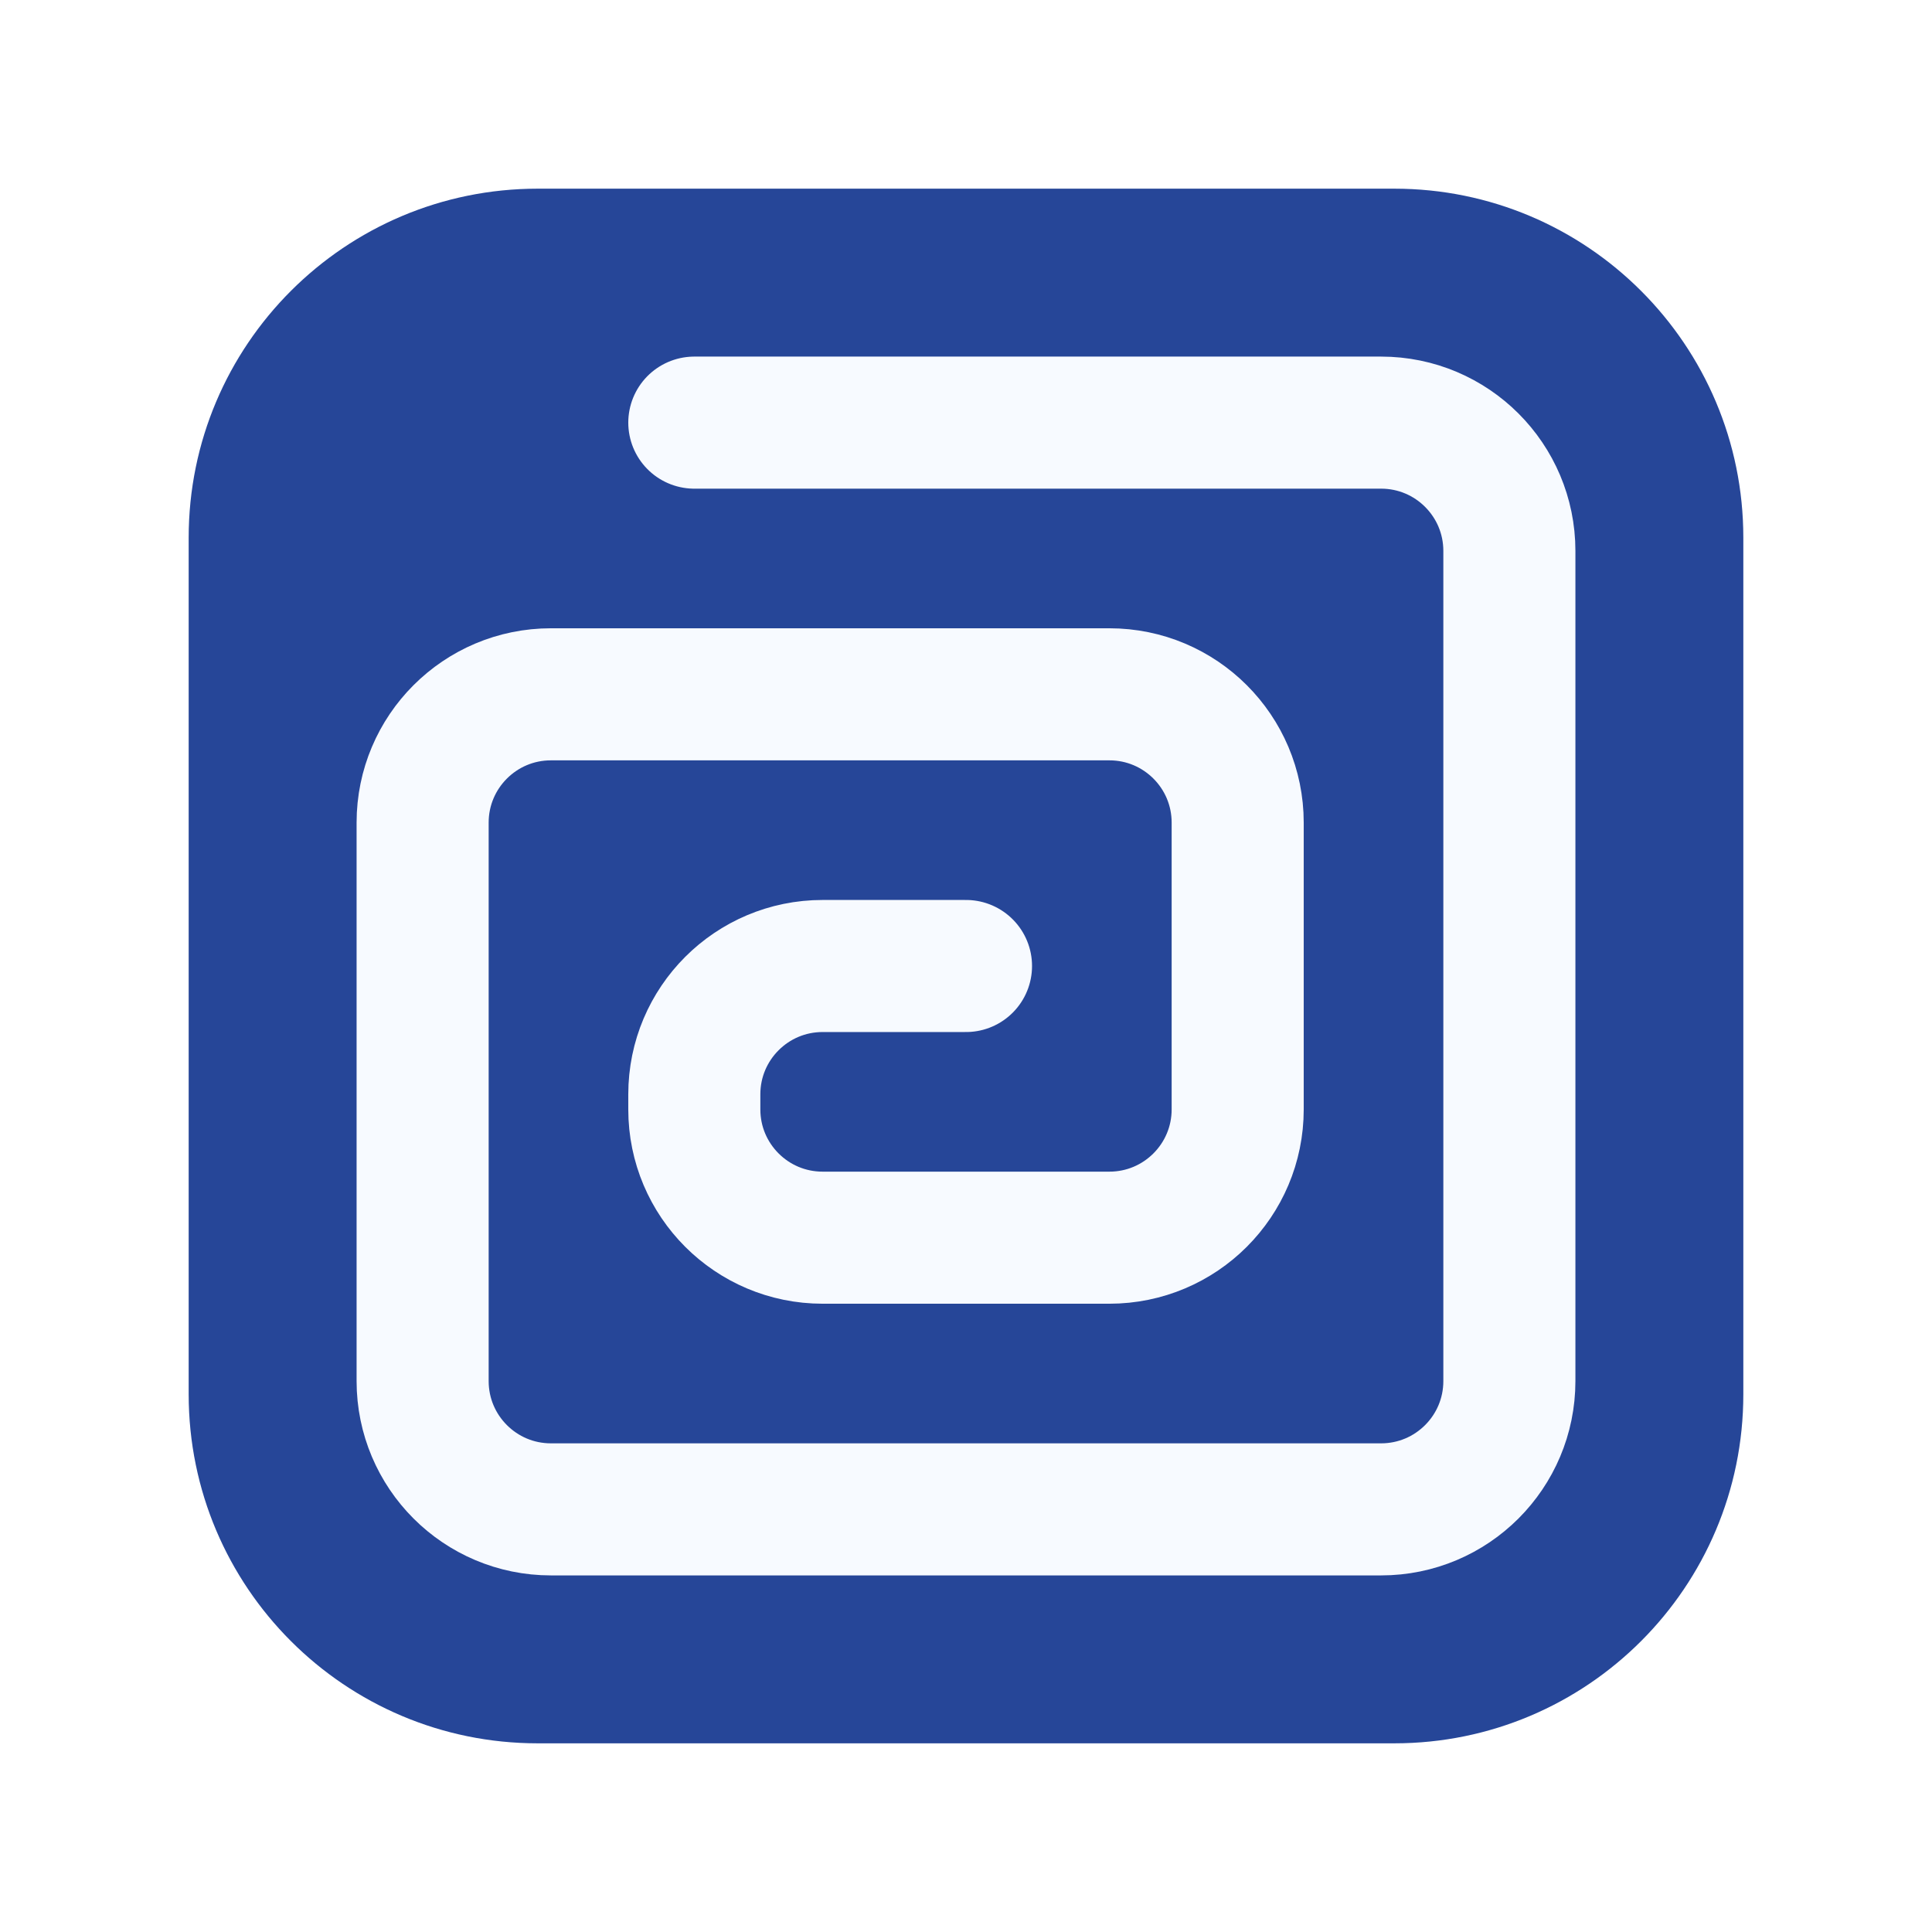
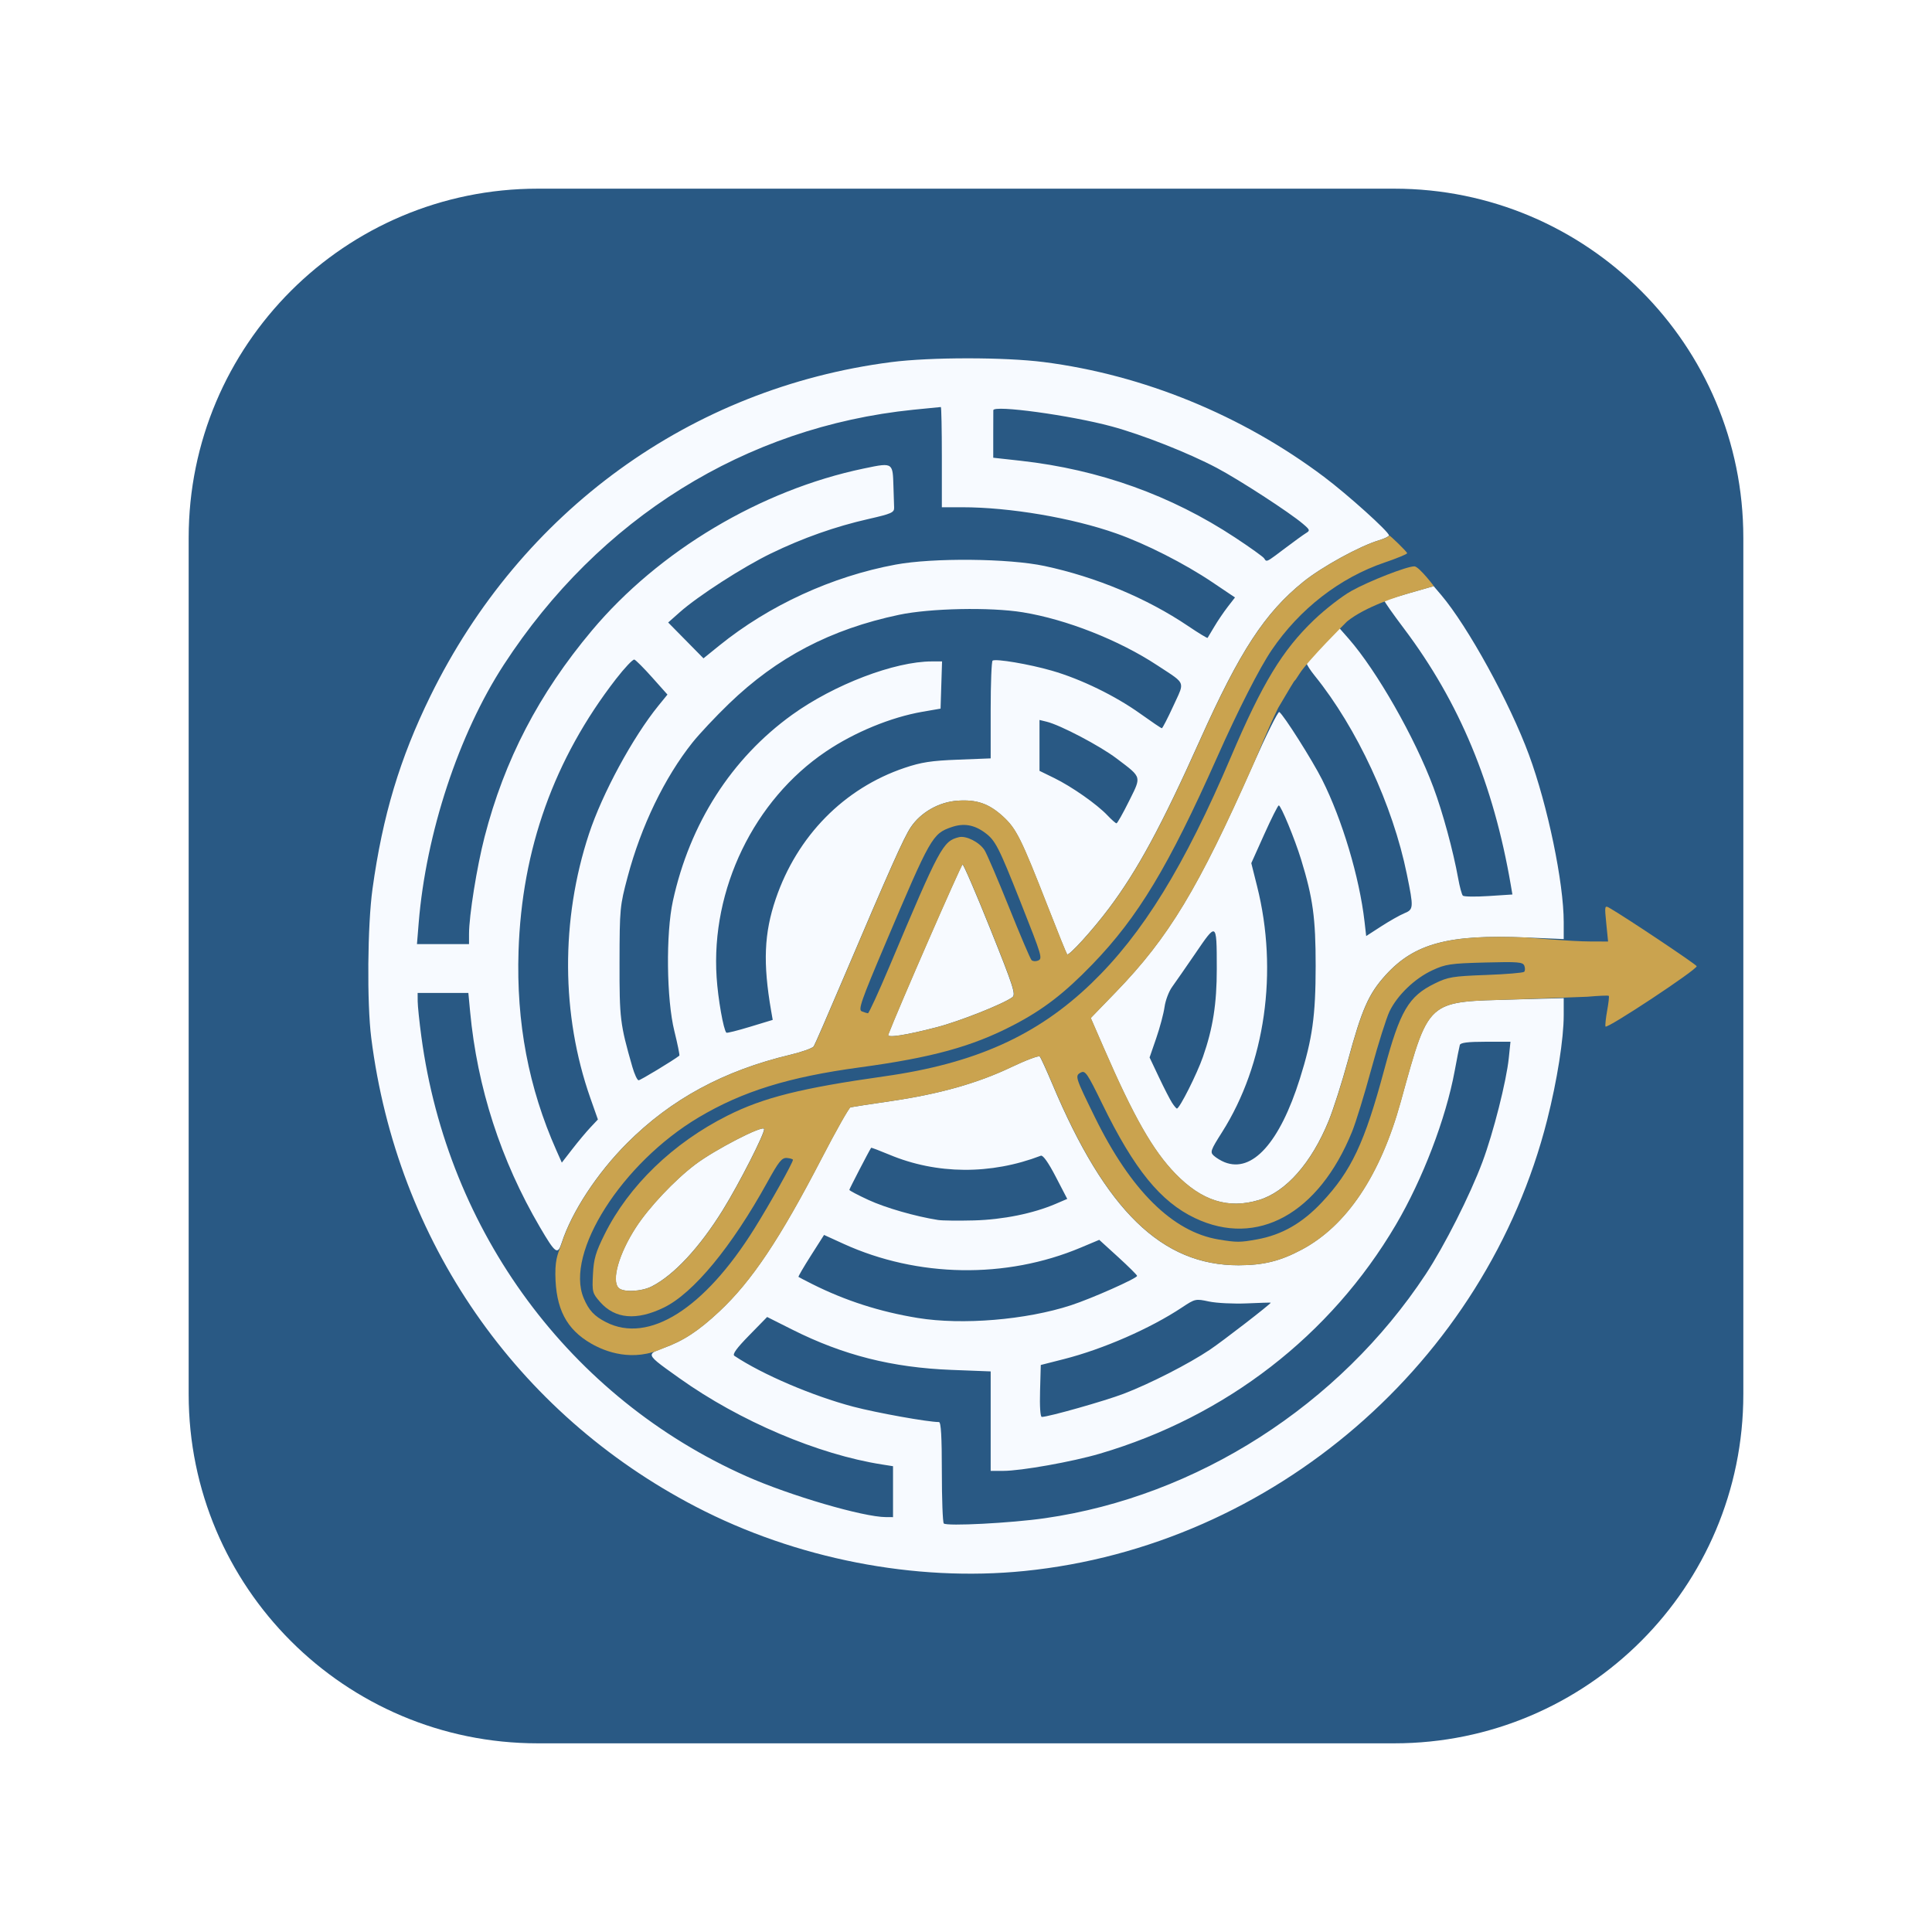
- <svg xmlns="http://www.w3.org/2000/svg" viewBox="0 0 1024 1024" role="img" aria-labelledby="title">
-   <rect x="100" y="100" width="824" height="824" rx="185" fill="#264698" />
-   <path d="M 368 224 L 732 224 A 68 68 0 0 1 800 292 L 800 732 A 68 68 0 0 1 732 800 L 292 800 A 68 68 0 0 1 224 732 L 224 436 A 68 68 0 0 1 292 368 L 588 368 A 68 68 0 0 1 656 436 L 656 588 A 68 68 0 0 1 588 656 L 436 656 A 68 68 0 0 1 368 588 L 368 580 A 68 68 0 0 1 436 512 L 512 512" fill="none" stroke="#f7faff" stroke-width="70" stroke-linecap="round" stroke-linejoin="round" />
+ <svg xmlns="http://www.w3.org/2000/svg" viewBox="0 0 1024 1024" role="img" aria-labelledby="ariadne-icon-title">
+   <rect x="100" y="100" width="824" height="824" rx="185" fill="#295984" />
+   <g transform="translate(117.97 117.97) scale(0.769595)">
+     <path fill="#f7faff" d="m 552.243,928.658 c -75.533,7.61 -157.437,-8.406 -226.386,-44.297 -123.688,-64.383 -205.769,-182.957 -223.466,-322.855 -3.044,-24.015 -2.602,-77.692 0.867,-102.645 6.955,-50.349 18.83,-89.868 39.837,-132.731 62.508,-127.528 179.328,-212.175 317.404,-230.032 26.918,-3.469 78.046,-3.486 105.123,-0.018 68.525,8.778 136.518,36.616 192.903,79.002 16.37,12.3 44.775,37.89 44.775,40.35 0,0.708 -3.15,2.248 -6.99,3.398 -13.185,3.947 -39.129,18.193 -51.907,28.475 -26.617,21.449 -43.837,47.819 -71.303,109.123 -26.387,58.897 -42.952,89.532 -62.525,115.653 -11.326,15.114 -27.767,33.218 -28.971,31.909 -0.442,-0.478 -6.477,-15.397 -13.397,-33.147 -18.175,-46.544 -21.609,-53.429 -30.67,-61.746 -9.822,-8.99 -18.246,-11.91 -31.608,-10.937 -12.654,0.903 -25.201,8.088 -31.997,18.282 -4.814,7.238 -14.105,28.05 -46.562,104.362 -10.335,24.334 -19.45,45.27 -20.228,46.509 -0.796,1.257 -8.035,3.858 -16.105,5.787 -45.996,10.972 -82.222,30.599 -112.485,60.915 -20.653,20.688 -38.085,47.288 -45.04,68.719 -2.743,8.477 -4.265,7.362 -14.972,-10.902 -26.9,-45.889 -43.164,-96.133 -48.066,-148.464 l -1.204,-12.831 h -34.935 l 0.035,5.752 c 0.018,3.168 1.15,14.123 2.531,24.334 18.105,134.837 102.327,248.756 223.891,302.804 29.856,13.273 80.417,28.068 96.08,28.121 l 4.867,0.018 v -35.077 l -7.521,-1.186 c -44.014,-6.867 -98.115,-29.873 -139.438,-59.304 l -0.867,-0.62 c -13.574,-9.663 -18.883,-13.432 -18.335,-15.875 0.372,-1.628 3.345,-2.672 8.194,-4.442 13.662,-4.973 23.98,-11.751 38.244,-25.095 22.352,-20.901 41.784,-49.978 70.684,-105.76 9.804,-18.918 18.671,-34.599 19.715,-34.882 1.044,-0.265 13.574,-2.194 27.856,-4.283 33.324,-4.885 59.587,-12.282 82.753,-23.325 10.141,-4.831 19.025,-8.176 19.733,-7.415 0.708,0.743 4.619,9.327 8.725,19.06 36.651,87.142 75.391,124.82 128.218,124.75 17.149,-0.035 28.705,-2.885 43.518,-10.795 30.9,-16.459 54.066,-51.057 68.082,-101.637 10.565,-38.156 14.83,-55.216 25.75,-63.074 9.344,-6.743 23.556,-6.743 50.757,-7.504 l 35.837,-0.973 v 11.68 c 0,16.388 -4.513,44.987 -11.397,72.188 C 870.036,784.813 723.36,911.403 552.243,928.658 Z M 713.679,673.16 c -21.131,6.353 -39.324,0.619 -57.534,-18.158 -15.468,-15.945 -28.652,-39.059 -49.128,-86.187 l -9.132,-21.007 17.344,-17.928 c 36.368,-37.589 56.685,-71.25 94.363,-156.286 9.132,-20.6 17.308,-37.041 18.158,-36.51 2.885,1.787 22.759,33.165 29.502,46.562 13.839,27.537 25.697,67.233 29.201,97.672 l 1.15,10.052 10.335,-6.672 c 5.699,-3.681 12.813,-7.716 15.822,-8.955 6.548,-2.725 6.619,-3.61 1.841,-27.006 -9.645,-47.394 -34.386,-100.681 -63.375,-136.571 -3.062,-3.787 -5.557,-7.628 -5.557,-8.548 0,-0.938 4.973,-6.867 11.061,-13.202 l 11.061,-11.521 6.743,7.681 c 19.396,22.157 45.518,67.958 58.366,102.38 6.389,17.096 13.627,43.695 17.061,62.738 1.044,5.805 2.495,11.132 3.221,11.857 0.743,0.743 8.707,0.849 17.733,0.265 l 16.388,-1.062 -1.08,-6.371 c -11.91,-69.569 -35.413,-126.041 -73.462,-176.603 -7.769,-10.3 -13.857,-18.972 -13.556,-19.29 0.319,-0.301 8.052,-2.708 17.22,-5.327 l 16.653,-4.778 5.115,6.017 c 18.37,21.609 47.306,74.276 60.526,110.184 12.919,35.076 23.927,88.045 23.927,115.211 v 11.663 l -26.104,-1.115 c -53.216,-2.248 -76.825,4.106 -96.646,25.998 -11.663,12.884 -16.299,23.414 -25.98,59.092 -3.982,14.6 -9.875,33.077 -13.114,41.076 -11.804,29.006 -29.413,49.022 -48.119,54.65 z m -578.619,-190.85 -1.186,14.6 h 35.855 v -7.026 c 0,-12.477 5.398,-46.19 10.689,-66.719 13.68,-53.039 37.413,-98.717 73.887,-142.164 46.12,-54.968 116.326,-96.805 187.257,-111.618 l 0.442,-0.088 c 10.459,-2.194 15.308,-3.203 17.644,-1.239 2.053,1.734 2.141,5.787 2.371,13.397 0.195,6.088 0.407,12.76 0.478,14.848 0.106,3.38 -1.805,4.23 -17.574,7.822 -22.936,5.203 -45.199,13.061 -67.25,23.75 -19.255,9.344 -50.172,29.254 -62.826,40.492 l -7.964,7.061 24.316,24.688 10.849,-8.778 c 34.315,-27.75 77.674,-47.659 121.458,-55.782 25.838,-4.796 77.975,-4.3 102.645,0.973 35.448,7.575 70.489,22.228 98.77,41.306 7.15,4.831 13.202,8.512 13.45,8.194 0.23,-0.336 2.301,-3.787 4.601,-7.681 2.283,-3.893 6.442,-10.017 9.22,-13.627 l 5.061,-6.53 -15.627,-10.512 C 662.498,234.811 635.846,221.272 615.565,214.122 585.072,203.345 542.138,196.053 509.327,196.053 h -13.963 v -34.51 c 0,-18.972 -0.319,-34.51 -0.69,-34.51 -0.389,0 -8.955,0.849 -19.025,1.876 -115.511,11.822 -216.245,74.577 -281.974,175.63 -31.077,47.783 -53.57,116.025 -58.614,177.771 z m 147.137,99.106 c 1.469,5.115 3.416,9.291 4.336,9.291 1.239,0 23.909,-13.716 28.05,-16.972 0.336,-0.265 -1.203,-7.911 -3.451,-16.972 -5.415,-21.963 -5.911,-67.038 -0.991,-89.585 11.645,-53.322 40.35,-98.15 82.152,-128.236 28.882,-20.795 70.56,-36.705 96.168,-36.705 h 7.044 l -1.026,32.51 -12.388,2.141 c -21.715,3.752 -46.898,14.105 -66.578,27.396 -49.518,33.413 -79.249,94.841 -75.267,155.49 0.956,14.83 4.725,36.156 6.725,38.156 0.372,0.372 7.698,-1.451 16.282,-4.07 l 15.627,-4.743 -1.08,-6.194 c -5.716,-33.059 -4.867,-53.517 3.168,-77.143 14.724,-43.306 47.058,-76.188 88.735,-90.239 11.468,-3.876 18.441,-4.955 36.722,-5.646 l 22.564,-0.885 v -33.271 c 0,-18.317 0.602,-33.643 1.327,-34.068 2.425,-1.416 25.219,2.442 40.81,6.937 19.945,5.734 43.801,17.344 61.092,29.749 7.592,5.433 14.176,9.893 14.654,9.893 0.46,0 4.017,-6.867 7.875,-15.273 0.655,-1.433 1.274,-2.725 1.823,-3.911 2.619,-5.557 4.053,-8.566 3.433,-11.079 -0.832,-3.486 -5.575,-6.017 -16.37,-13.132 -26.228,-17.273 -62.525,-31.572 -92.522,-36.457 -22.458,-3.646 -63.799,-2.796 -85.284,1.734 -47.005,9.928 -83.957,29.254 -117.104,61.251 -9.114,8.778 -20.405,20.812 -25.113,26.723 -19.219,24.139 -35.377,57.57 -44.651,92.487 -5.327,19.98 -5.504,21.874 -5.575,58.703 -0.071,39.041 0.372,42.651 8.813,72.117 z M 496.691,895.918 c 1.947,2.035 46.456,-0.265 69.746,-3.628 104.698,-15.061 202.672,-77.851 262.135,-167.967 12.937,-19.627 30.546,-54.455 39.112,-77.409 7.504,-20.069 16.494,-55.57 18.14,-71.586 l 1.15,-11.167 h -17.113 c -12.176,0 -17.308,0.637 -17.768,2.212 -0.354,1.221 -1.964,9.309 -3.557,17.981 -6.053,32.723 -22.051,74.559 -40.51,105.902 -44.881,76.258 -117.016,132.023 -203.857,157.596 -18.848,5.557 -54.225,11.857 -66.507,11.857 h -8.672 v -68.507 l -26.989,-1.044 C 461.101,788.565 427.458,780.052 392.293,762.39 l -17.255,-8.672 -12.371,12.654 c -8.725,8.92 -11.733,13.061 -10.176,14.105 19.113,12.778 53.747,27.59 81.815,35.006 16.14,4.247 51.482,10.601 59.074,10.601 1.398,0 1.982,10.105 1.982,34.209 0,18.83 0.602,34.846 1.327,35.625 z m -266.807,-256.95 3.752,8.442 7.238,-9.327 c 3.964,-5.132 9.557,-11.822 12.406,-14.848 l 5.203,-5.539 -5.221,-14.813 c -20.104,-57.234 -20.441,-122.697 -0.92,-181.877 9.185,-27.838 30.121,-66.489 47.854,-88.328 l 6.194,-7.61 -10.477,-11.751 c -5.752,-6.46 -11.309,-12.017 -12.317,-12.353 -1.009,-0.336 -6.725,5.716 -12.707,13.432 -42.58,55.039 -64.773,117.016 -67.056,187.31 -1.611,49.287 6.92,94.186 26.051,137.262 z m 460.187,8.159 c 19.042,7.61 37.979,-13.415 51.871,-57.535 8.619,-27.36 10.849,-43.341 10.866,-77.639 0,-33.077 -1.858,-46.686 -10.07,-73.445 -4.336,-14.105 -13.875,-37.182 -15.344,-37.112 -0.584,0.035 -5.097,8.99 -9.999,19.91 l -8.92,19.857 4,15.928 c 14.707,58.526 5.592,122.449 -24.122,169.33 -7.982,12.583 -8.389,13.786 -5.646,16.264 1.646,1.487 4.955,3.486 7.362,4.442 z m 27.29,-415.838 c 0.46,0.726 0.761,1.274 1.221,1.487 1.203,0.566 3.433,-1.133 11.981,-7.61 l 0.885,-0.655 c 6.336,-4.796 12.937,-9.574 14.689,-10.636 2.938,-1.752 2.779,-2.265 -2.124,-6.424 -9.22,-7.84 -43.642,-30.192 -59.287,-38.492 -19.503,-10.318 -51.34,-22.883 -72.56,-28.617 -28.369,-7.645 -81.196,-14.866 -81.355,-11.096 -0.035,0.726 -0.053,8.389 -0.053,17.007 v 15.698 l 19.025,2.106 c 53.889,6.017 103.477,23.785 147.562,52.88 10.353,6.814 19.361,13.273 20.016,14.353 z m -238.509,523.12 c 30.528,4.973 74.559,1.327 105.442,-8.76 14.37,-4.69 45.589,-18.582 45.536,-20.246 -0.018,-0.602 -5.893,-6.424 -13.043,-12.955 l -13.025,-11.857 -12.813,5.38 c -51.411,21.609 -112.255,20.618 -163.259,-2.619 l -13.45,-6.141 -9.061,14.229 c -4.973,7.822 -8.831,14.423 -8.548,14.671 0.283,0.248 4.495,2.442 9.362,4.885 22.901,11.503 46.704,19.149 72.861,23.414 z m 84.152,50.261 c -0.319,10.671 0.177,17.874 1.203,17.874 4.566,0 43.465,-11.008 56.402,-15.963 18.211,-6.973 44.739,-20.529 59.287,-30.28 8.884,-5.946 41.996,-31.537 41.996,-32.439 0,-0.124 -7.451,0.088 -16.565,0.496 -9.114,0.389 -20.795,-0.195 -25.962,-1.292 -9.238,-1.982 -9.574,-1.911 -18.618,4.088 -21.786,14.477 -54.314,28.705 -81.32,35.572 l -15.928,4.053 z M 491.824,554.162 c -21.237,5.504 -34.298,7.521 -33.413,5.168 6.424,-16.919 50.225,-117.281 51.181,-117.281 0.726,0 9.38,20.104 19.237,44.686 15.981,39.89 17.591,44.916 15.043,46.792 -6.424,4.708 -36.298,16.547 -52.048,20.635 z m 0.885,132.749 c 2.92,0.46 14.069,0.584 24.776,0.301 20.016,-0.549 40.757,-4.743 56.313,-11.415 l 7.928,-3.398 -7.946,-15.308 c -5.079,-9.787 -8.778,-14.99 -10.229,-14.441 -34.422,13.202 -71.746,12.955 -104.362,-0.726 -6.743,-2.814 -12.388,-4.955 -12.53,-4.725 -1.787,2.796 -15.007,28.334 -15.007,28.971 0,0.478 5.929,3.61 13.185,6.955 11.663,5.398 32.316,11.344 47.872,13.786 z m -197.132,45.73 c -7.132,3.628 -19.697,4.212 -22.847,1.062 -5.097,-5.097 0.159,-23.538 11.84,-41.589 8.902,-13.786 26.617,-32.581 40.881,-43.394 13.379,-10.141 46.544,-27.272 47.465,-24.529 0.796,2.407 -17.078,37.554 -28.44,55.889 -15.981,25.803 -33.625,44.775 -48.898,52.561 z M 653.897,606.192 c 1.433,2.195 2.938,3.982 3.345,3.982 1.841,0 13.804,-23.75 17.945,-35.625 6.867,-19.609 9.539,-36.687 9.521,-60.543 -0.018,-17.149 -0.018,-25.201 -2.141,-25.821 -1.876,-0.531 -5.398,4.601 -12.017,14.282 l -0.23,0.354 c -6.778,9.893 -14.158,20.511 -16.388,23.608 -2.248,3.097 -4.584,9.309 -5.203,13.804 -0.619,4.477 -3.186,14.14 -5.716,21.467 l -4.584,13.291 6.442,13.609 c 3.539,7.486 7.61,15.397 9.026,17.591 z m -44.491,-197.946 c 2.849,3.009 5.663,5.486 6.23,5.486 0.584,0 4.442,-6.849 8.601,-15.22 0.389,-0.796 0.779,-1.575 1.15,-2.301 3.433,-6.884 5.221,-10.477 4.566,-13.556 -0.779,-3.681 -5.061,-6.637 -14.246,-13.592 -11.397,-8.654 -38.846,-23.078 -48.226,-25.325 l -4.867,-1.186 v 35.041 l 10.176,4.973 c 12.105,5.929 29.378,18.034 36.616,25.679 z" />
+     <path fill="#caa34f" d="m 713.797,673.158 c 18.706,-5.628 36.315,-25.644 48.119,-54.65 3.239,-7.999 9.132,-26.476 13.114,-41.076 9.681,-35.678 14.317,-46.208 25.98,-59.092 19.821,-21.892 43.43,-28.245 96.646,-25.998 0,0 31.181,2.761 44.421,2.761 l 12.123,0.035 -1.257,-12.548 c -1.203,-11.91 -1.097,-12.459 2.035,-10.689 10.707,6.106 59.835,38.917 60.242,40.226 0.637,2.124 -62.1,43.607 -62.808,41.536 -0.301,-0.903 0.23,-5.876 1.168,-11.061 0.956,-5.168 1.433,-9.698 1.097,-10.052 -0.354,-0.354 -6.99,-0.071 -14.777,0.619 l -51.977,1.929 c -27.201,0.761 -41.412,0.761 -50.757,7.504 -10.919,7.858 -15.184,24.918 -25.75,63.074 -14.016,50.579 -37.182,85.178 -68.082,101.637 -14.813,7.911 -26.369,10.76 -43.518,10.795 -52.827,0.071 -91.567,-37.607 -128.218,-124.75 -4.106,-9.734 -8.017,-18.317 -8.725,-19.06 -0.708,-0.761 -9.592,2.584 -19.733,7.415 -23.166,11.043 -49.429,18.441 -82.753,23.325 -14.282,2.088 -26.812,4.017 -27.856,4.283 -1.044,0.283 -9.911,15.963 -19.715,34.882 -28.9,55.782 -48.332,84.859 -70.684,105.76 -14.264,13.344 -24.582,20.122 -38.244,25.095 -21.399,10.025 -40.394,2.514 -49.978,-2.991 -17.149,-9.857 -24.493,-24.033 -24.723,-47.748 -0.106,-12.017 2.442,-15.379 4.442,-21.591 6.955,-21.432 24.387,-48.031 45.04,-68.719 30.263,-30.316 66.489,-49.942 112.485,-60.915 8.07,-1.929 15.308,-4.531 16.105,-5.787 0.779,-1.239 9.893,-22.175 20.228,-46.509 32.457,-76.312 41.748,-97.124 46.562,-104.362 6.796,-10.194 19.343,-17.379 31.997,-18.282 13.362,-0.973 21.786,1.947 31.608,10.937 9.061,8.318 12.494,15.202 30.67,61.746 6.92,17.751 12.955,32.67 13.397,33.147 1.203,1.31 17.644,-16.795 28.971,-31.909 19.573,-26.121 36.138,-56.756 62.525,-115.653 27.466,-61.304 44.686,-87.673 71.303,-109.123 12.778,-10.282 38.722,-24.529 51.907,-28.475 3.84,-1.15 6.618,-2.459 7.132,-3.269 0.237,-0.374 12.247,11.145 12.247,12.171 0,0.602 -6.902,3.451 -15.326,6.318 -30.971,10.512 -58.685,31.979 -77.957,60.366 -8.353,12.282 -23.06,41.182 -37.607,73.905 -33.431,75.143 -54.402,109.954 -85.833,142.5 -19.396,20.069 -33.961,31.271 -54.65,42.014 -28.316,14.689 -55.765,22.228 -105.583,28.989 -49.093,6.654 -80.824,16.512 -111.016,34.475 -52.738,31.378 -92.151,93.301 -79.161,124.396 3.522,8.406 7.238,12.424 15.415,16.6 29.396,14.99 67.587,-9.079 102.114,-64.33 10.707,-17.149 26.546,-45.394 26.599,-47.447 0.018,-0.513 -1.823,-1.097 -4.106,-1.292 -3.522,-0.283 -5.557,2.248 -13.627,16.866 -24.529,44.421 -50.88,76.312 -71.179,86.151 -18.83,9.132 -33.625,7.84 -43.872,-3.823 -5.345,-6.07 -5.557,-6.92 -4.938,-19.096 0.531,-10.654 1.858,-15.167 8.052,-27.608 16.618,-33.395 47.146,-62.861 84.576,-81.656 24.83,-12.477 50.863,-18.989 107.955,-27.059 62.543,-8.813 105.282,-28.015 142.766,-64.118 35.253,-33.979 64.012,-80.665 96.15,-156.163 21.502,-50.491 35.324,-73.25 57.127,-94.097 7.716,-7.362 19.237,-16.317 25.644,-19.892 12.247,-6.849 38.156,-16.972 43.447,-16.972 3.256,0 14.818,15.343 13.384,13.644 l 0.013,-0.017 -16.653,4.778 c -7.8,2.229 -30.424,9.295 -43.111,19.556 0,0 -27.06,26.907 -32.745,36.005 -4.938,7.902 -1.571,1.443 -6.225,9.266 l -8.442,14.229 c -7.326,14.836 -13.67,31.248 -17.308,39.377 -37.678,85.036 -57.995,118.697 -94.363,156.286 l -17.344,17.928 9.132,21.007 c 20.476,47.128 33.661,70.241 49.128,86.187 18.211,18.777 36.404,24.511 57.534,18.158 z M 491.941,554.16 c 15.751,-4.088 45.624,-15.928 52.048,-20.635 2.548,-1.876 0.938,-6.902 -15.043,-46.792 -9.857,-24.582 -18.512,-44.686 -19.237,-44.686 -0.956,0 -44.757,100.362 -51.181,117.281 -0.885,2.354 12.176,0.336 33.413,-5.168 z M 295.694,732.64 c 15.273,-7.787 32.917,-26.759 48.898,-52.562 11.362,-18.335 29.236,-53.482 28.44,-55.889 -0.92,-2.743 -34.085,14.388 -47.465,24.529 -14.264,10.813 -31.979,29.608 -40.881,43.394 -11.68,18.051 -16.936,36.492 -11.84,41.589 3.15,3.15 15.715,2.566 22.847,-1.062 z m 390.123,-32.316 c 12.565,2.088 14.884,2.088 26.582,-0.035 17.113,-3.115 31.077,-11.096 44.58,-25.431 20.441,-21.75 29.537,-41.058 43.111,-91.638 10.849,-40.368 16.706,-50.349 34.722,-59.163 9.203,-4.513 12.335,-5.026 35.218,-5.876 13.822,-0.496 25.679,-1.487 26.369,-2.177 0.69,-0.69 0.743,-2.566 0.124,-4.177 -0.991,-2.566 -4.194,-2.832 -27.201,-2.23 -23.679,0.619 -27.024,1.115 -36.174,5.362 -12.07,5.592 -24.033,17.078 -29.449,28.245 -2.159,4.495 -7.822,22.405 -12.565,39.819 -4.725,17.414 -10.689,36.811 -13.255,43.093 -22.971,56.543 -65.339,79.851 -108.149,59.517 -23.75,-11.273 -41.908,-33.625 -63.799,-78.488 -10.424,-21.378 -11.804,-23.396 -14.901,-21.75 -4.124,2.212 -3.858,3.062 9.804,30.882 24.688,50.296 53.482,78.771 84.983,84.045 z M 440.247,543.241 c 1.664,0.655 3.557,1.257 4.194,1.327 0.637,0.071 7.291,-14.406 14.795,-32.174 34.758,-82.47 36.846,-86.346 47.836,-89.107 4.938,-1.239 14.034,3.327 17.644,8.849 1.504,2.283 9.079,19.945 16.83,39.235 7.752,19.29 14.76,35.749 15.574,36.563 0.814,0.814 2.743,0.991 4.265,0.407 3.522,-1.345 3.239,-2.318 -11.928,-40.633 -14.99,-37.82 -17.22,-42.173 -24.316,-47.447 -7.504,-5.575 -14.76,-6.796 -23.148,-3.893 -13.132,4.548 -14.353,6.69 -45.642,80.541 -16.689,39.342 -18.742,45.288 -16.105,46.332 z" />
+   </g>
</svg>
